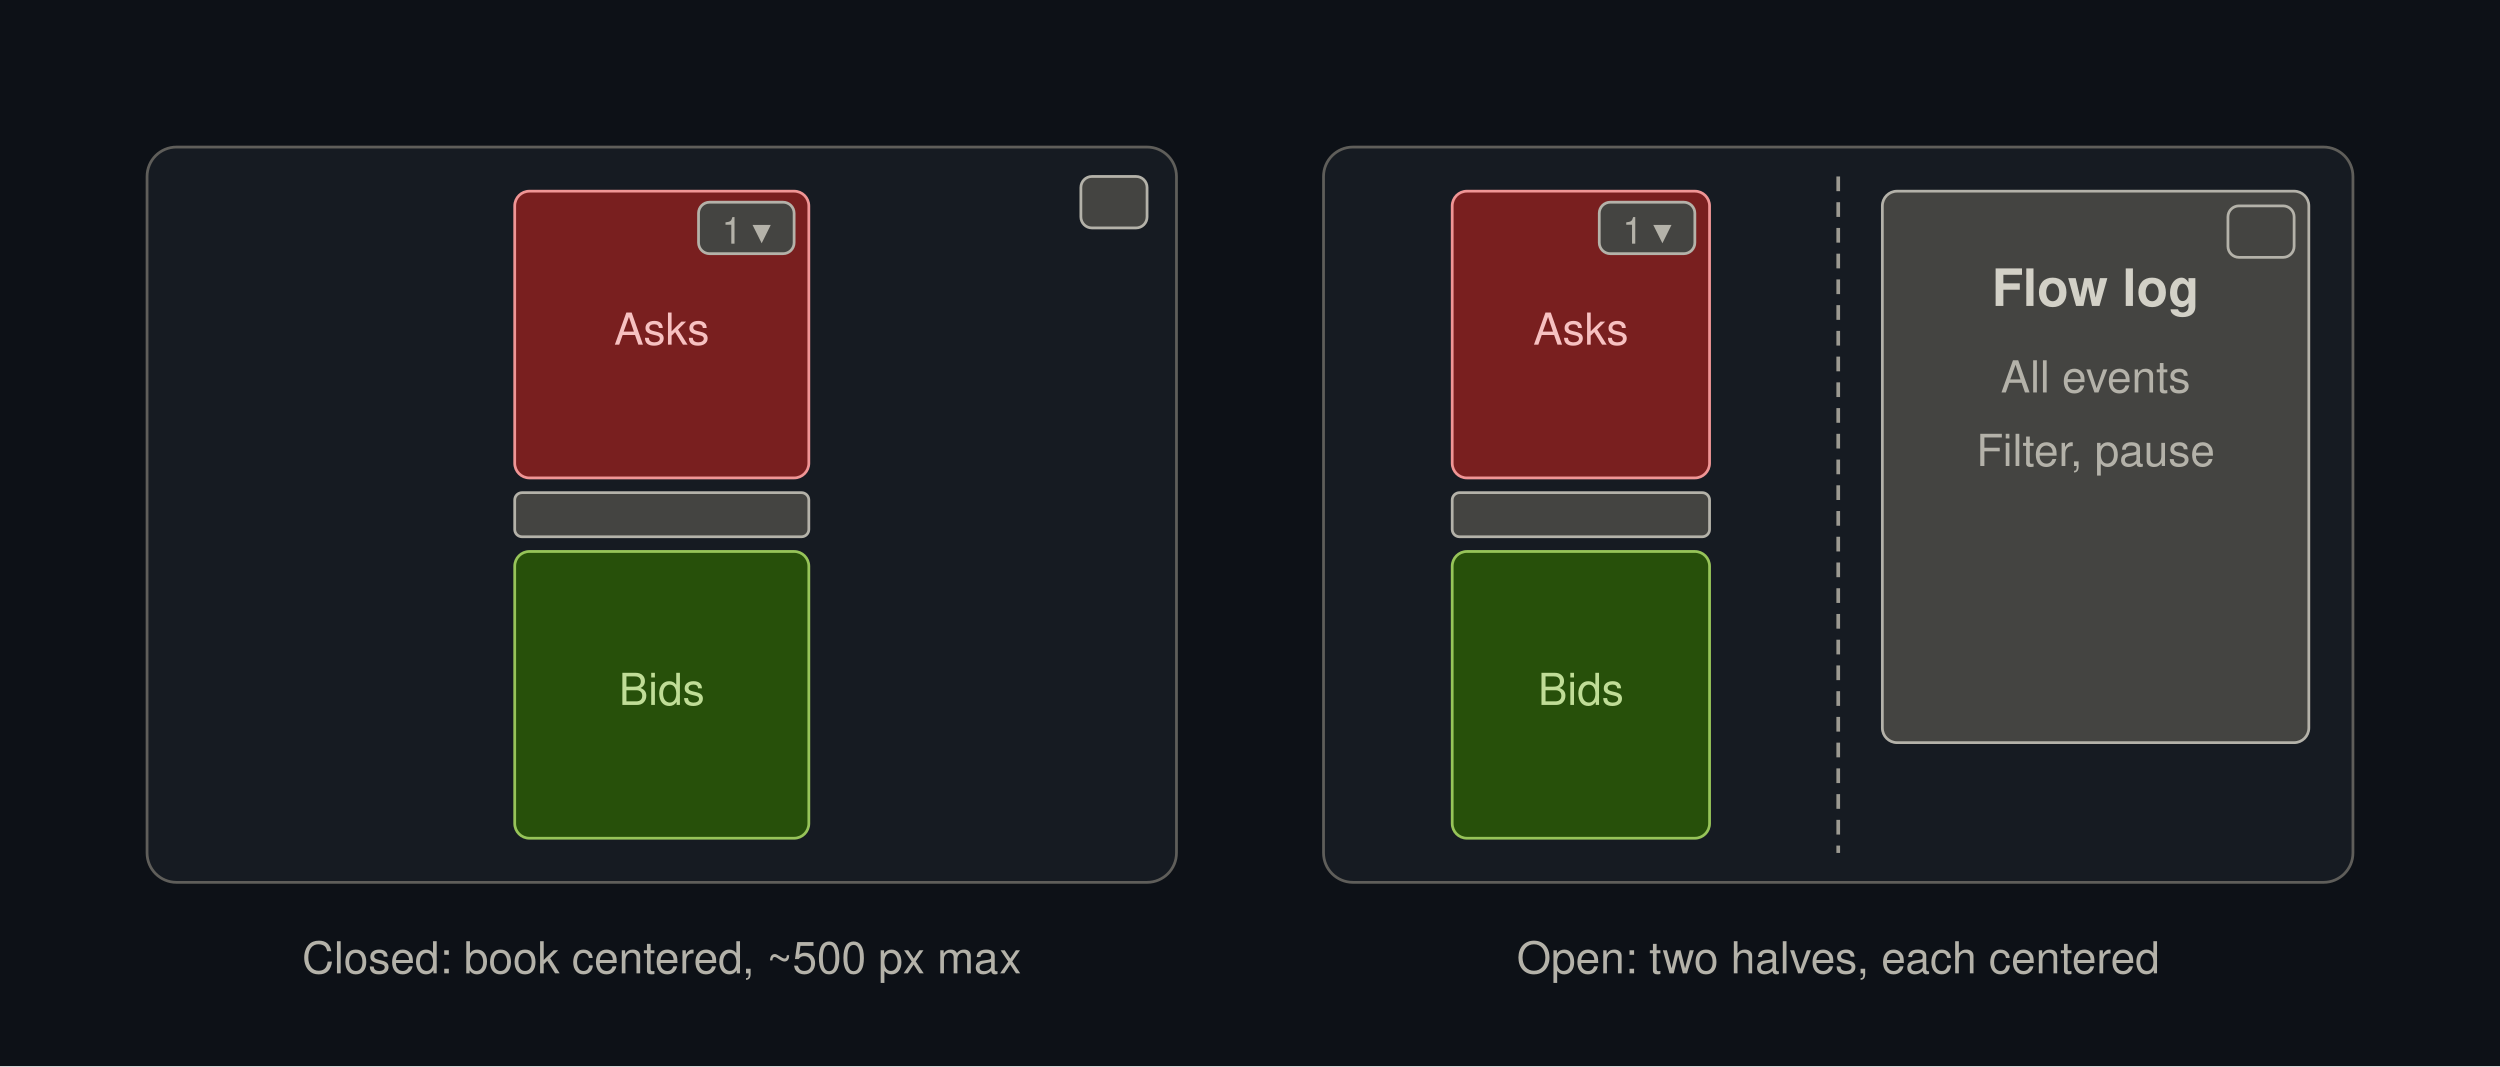
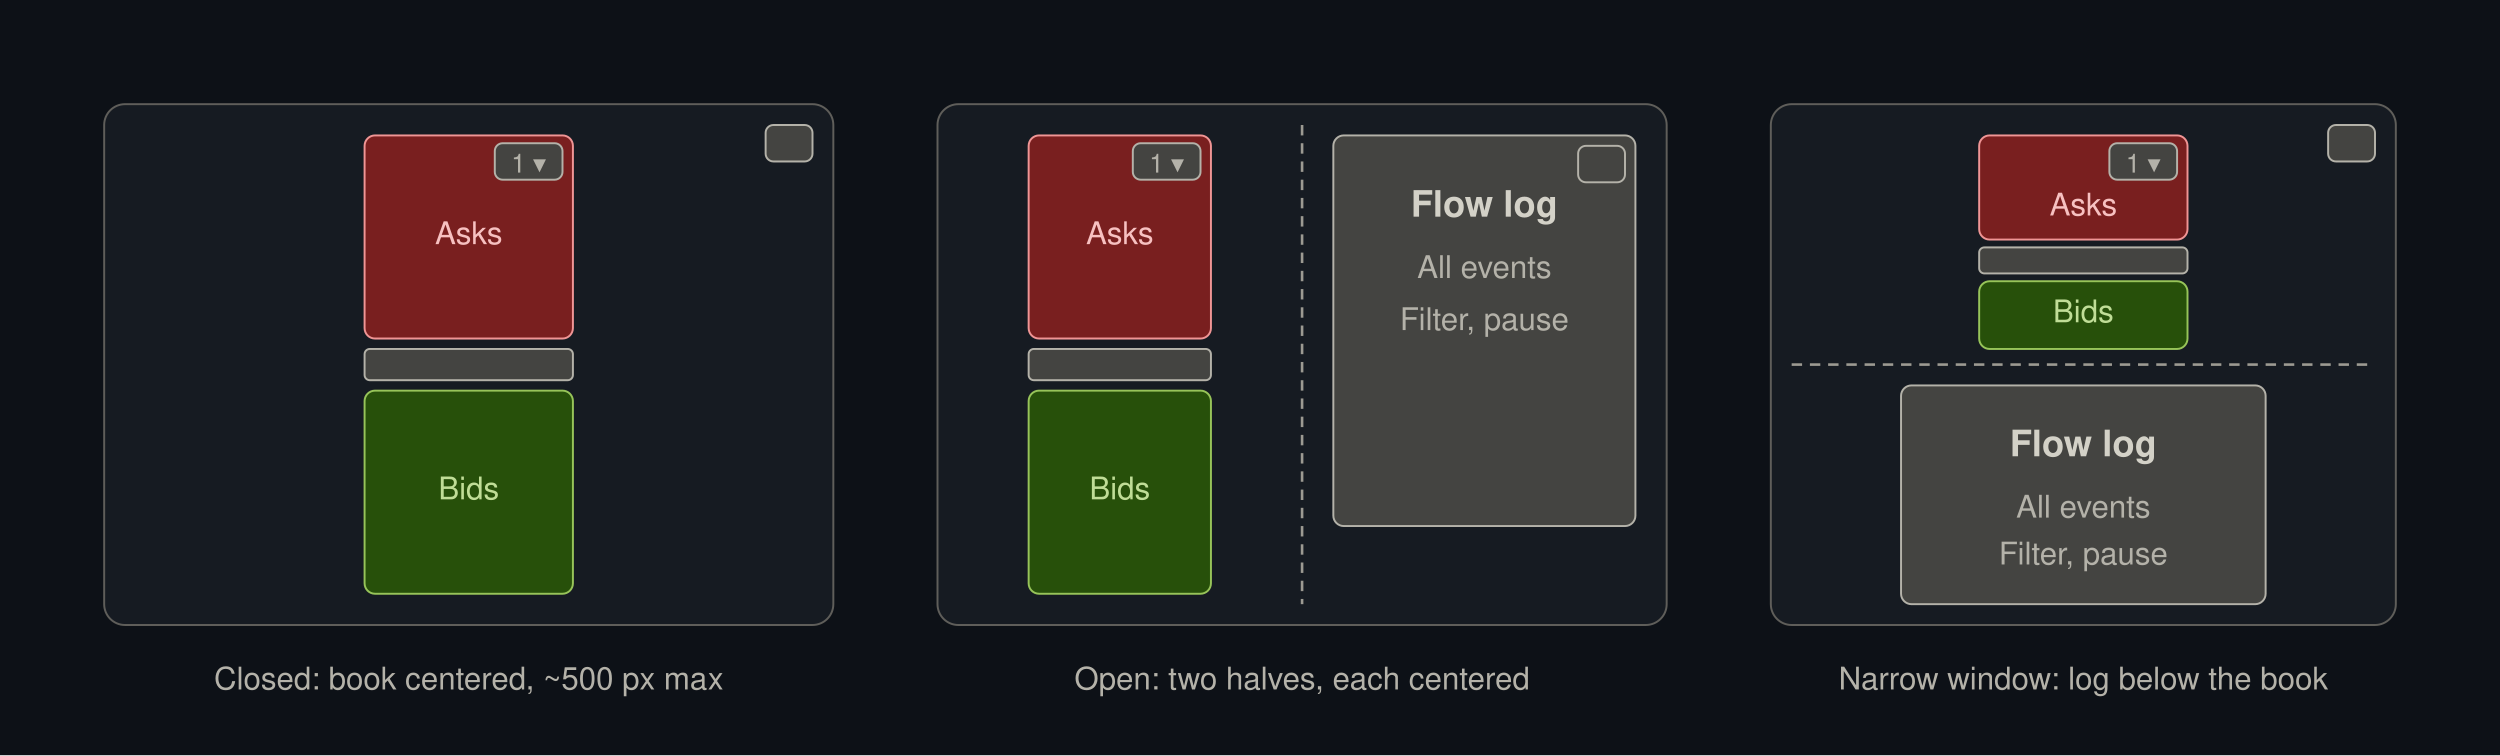
- <svg xmlns="http://www.w3.org/2000/svg" width="680" height="290" viewBox="0 0 680 290" role="img">
+ <svg xmlns="http://www.w3.org/2000/svg" width="960" height="290" viewBox="0 0 960 290" role="img">
  <defs>
    <marker id="arrow" viewBox="0 0 10 10" refX="8" refY="5" markerWidth="6" markerHeight="6" orient="auto-start-reverse">
      <path d="M2 1L8 5L2 9" fill="none" stroke="#9c9a92" stroke-width="1.5" stroke-linecap="round" stroke-linejoin="round" />
    </marker>
  </defs>
-   <rect width="680" height="290" fill="#0d1117" />
+   <rect width="960" height="290" fill="#0d1117" />
  <rect x="40" y="40" width="280" height="200" rx="8" fill="#161b22" stroke="#5F5E5A" stroke-width="0.75" />
  <rect x="360" y="40" width="280" height="200" rx="8" fill="#161b22" stroke="#5F5E5A" stroke-width="0.75" />
  <rect x="140" y="52" width="80" height="78" rx="4" fill="#791F1F" stroke="#F09595" stroke-width="0.75" />
  <text x="180" y="91" font-family="Helvetica, Arial, sans-serif" font-size="12" font-weight="400" fill="#F7C1C1" text-anchor="middle" dominant-baseline="central">Asks</text>
  <rect x="140" y="134" width="80" height="12" rx="2" fill="#444441" stroke="#B4B2A9" stroke-width="0.75" />
  <rect x="140" y="150" width="80" height="78" rx="4" fill="#27500A" stroke="#97C459" stroke-width="0.75" />
  <text x="180" y="189" font-family="Helvetica, Arial, sans-serif" font-size="12" font-weight="400" fill="#C0DD97" text-anchor="middle" dominant-baseline="central">Bids</text>
  <rect x="190" y="55" width="26" height="14" rx="3" fill="#444441" stroke="#B4B2A9" stroke-width="0.75" />
  <text x="203" y="62" font-family="Helvetica, Arial, sans-serif" font-size="10" font-weight="400" fill="#B4B2A9" text-anchor="middle" dominant-baseline="central">1 ▾</text>
  <rect x="294" y="48" width="18" height="14" rx="3" fill="#444441" stroke="#B4B2A9" stroke-width="0.75" />
  <path d="M500 48 L500 232" fill="none" stroke="#9c9a92" stroke-width="1" stroke-dasharray="4 3" />
  <rect x="395" y="52" width="70" height="78" rx="4" fill="#791F1F" stroke="#F09595" stroke-width="0.75" />
  <text x="430" y="91" font-family="Helvetica, Arial, sans-serif" font-size="12" font-weight="400" fill="#F7C1C1" text-anchor="middle" dominant-baseline="central">Asks</text>
  <rect x="395" y="134" width="70" height="12" rx="2" fill="#444441" stroke="#B4B2A9" stroke-width="0.75" />
  <rect x="395" y="150" width="70" height="78" rx="4" fill="#27500A" stroke="#97C459" stroke-width="0.75" />
  <text x="430" y="189" font-family="Helvetica, Arial, sans-serif" font-size="12" font-weight="400" fill="#C0DD97" text-anchor="middle" dominant-baseline="central">Bids</text>
  <rect x="435" y="55" width="26" height="14" rx="3" fill="#444441" stroke="#B4B2A9" stroke-width="0.75" />
  <text x="448" y="62" font-family="Helvetica, Arial, sans-serif" font-size="10" font-weight="400" fill="#B4B2A9" text-anchor="middle" dominant-baseline="central">1 ▾</text>
  <rect x="512" y="52" width="116" height="150" rx="4" fill="#444441" stroke="#B4B2A9" stroke-width="0.75" />
  <text x="570" y="80" font-family="Helvetica, Arial, sans-serif" font-size="14" font-weight="600" fill="#D3D1C7" text-anchor="middle" dominant-baseline="central">Flow log</text>
  <text x="570" y="104" font-family="Helvetica, Arial, sans-serif" font-size="12" font-weight="400" fill="#B4B2A9" text-anchor="middle" dominant-baseline="central">All events</text>
  <text x="570" y="124" font-family="Helvetica, Arial, sans-serif" font-size="12" font-weight="400" fill="#B4B2A9" text-anchor="middle" dominant-baseline="central">Filter, pause</text>
  <rect x="606" y="56" width="18" height="14" rx="3" fill="#444441" stroke="#B4B2A9" stroke-width="0.75" />
  <text x="180" y="262" font-family="Helvetica, Arial, sans-serif" font-size="12" font-weight="400" fill="#B4B2A9" text-anchor="middle" dominant-baseline="central">Closed: book centered, ~500 px max</text>
  <text x="500" y="262" font-family="Helvetica, Arial, sans-serif" font-size="12" font-weight="400" fill="#B4B2A9" text-anchor="middle" dominant-baseline="central">Open: two halves, each centered</text>
+   <rect x="680" y="40" width="240" height="200" rx="8" fill="#161b22" stroke="#5F5E5A" stroke-width="0.75" />
+   <rect x="760" y="52" width="80" height="40" rx="4" fill="#791F1F" stroke="#F09595" stroke-width="0.75" />
+   <text x="800" y="80" font-family="Helvetica, Arial, sans-serif" font-size="12" font-weight="400" fill="#F7C1C1" text-anchor="middle" dominant-baseline="central">Asks</text>
+   <rect x="760" y="95" width="80" height="10" rx="2" fill="#444441" stroke="#B4B2A9" stroke-width="0.75" />
+   <rect x="760" y="108" width="80" height="26" rx="4" fill="#27500A" stroke="#97C459" stroke-width="0.75" />
+   <text x="800" y="121" font-family="Helvetica, Arial, sans-serif" font-size="12" font-weight="400" fill="#C0DD97" text-anchor="middle" dominant-baseline="central">Bids</text>
+   <rect x="810" y="55" width="26" height="14" rx="3" fill="#444441" stroke="#B4B2A9" stroke-width="0.75" />
+   <text x="823" y="62" font-family="Helvetica, Arial, sans-serif" font-size="10" font-weight="400" fill="#B4B2A9" text-anchor="middle" dominant-baseline="central">1 ▾</text>
+   <rect x="894" y="48" width="18" height="14" rx="3" fill="#444441" stroke="#B4B2A9" stroke-width="0.75" />
+   <path d="M688 140 L912 140" fill="none" stroke="#9c9a92" stroke-width="1" stroke-dasharray="4 3" />
+   <rect x="730" y="148" width="140" height="84" rx="4" fill="#444441" stroke="#B4B2A9" stroke-width="0.75" />
+   <text x="800" y="172" font-family="Helvetica, Arial, sans-serif" font-size="14" font-weight="600" fill="#D3D1C7" text-anchor="middle" dominant-baseline="central">Flow log</text>
+   <text x="800" y="196" font-family="Helvetica, Arial, sans-serif" font-size="12" font-weight="400" fill="#B4B2A9" text-anchor="middle" dominant-baseline="central">All events</text>
+   <text x="800" y="214" font-family="Helvetica, Arial, sans-serif" font-size="12" font-weight="400" fill="#B4B2A9" text-anchor="middle" dominant-baseline="central">Filter, pause</text>
+   <text x="800" y="262" font-family="Helvetica, Arial, sans-serif" font-size="12" font-weight="400" fill="#B4B2A9" text-anchor="middle" dominant-baseline="central">Narrow window: log below the book</text>
</svg>
